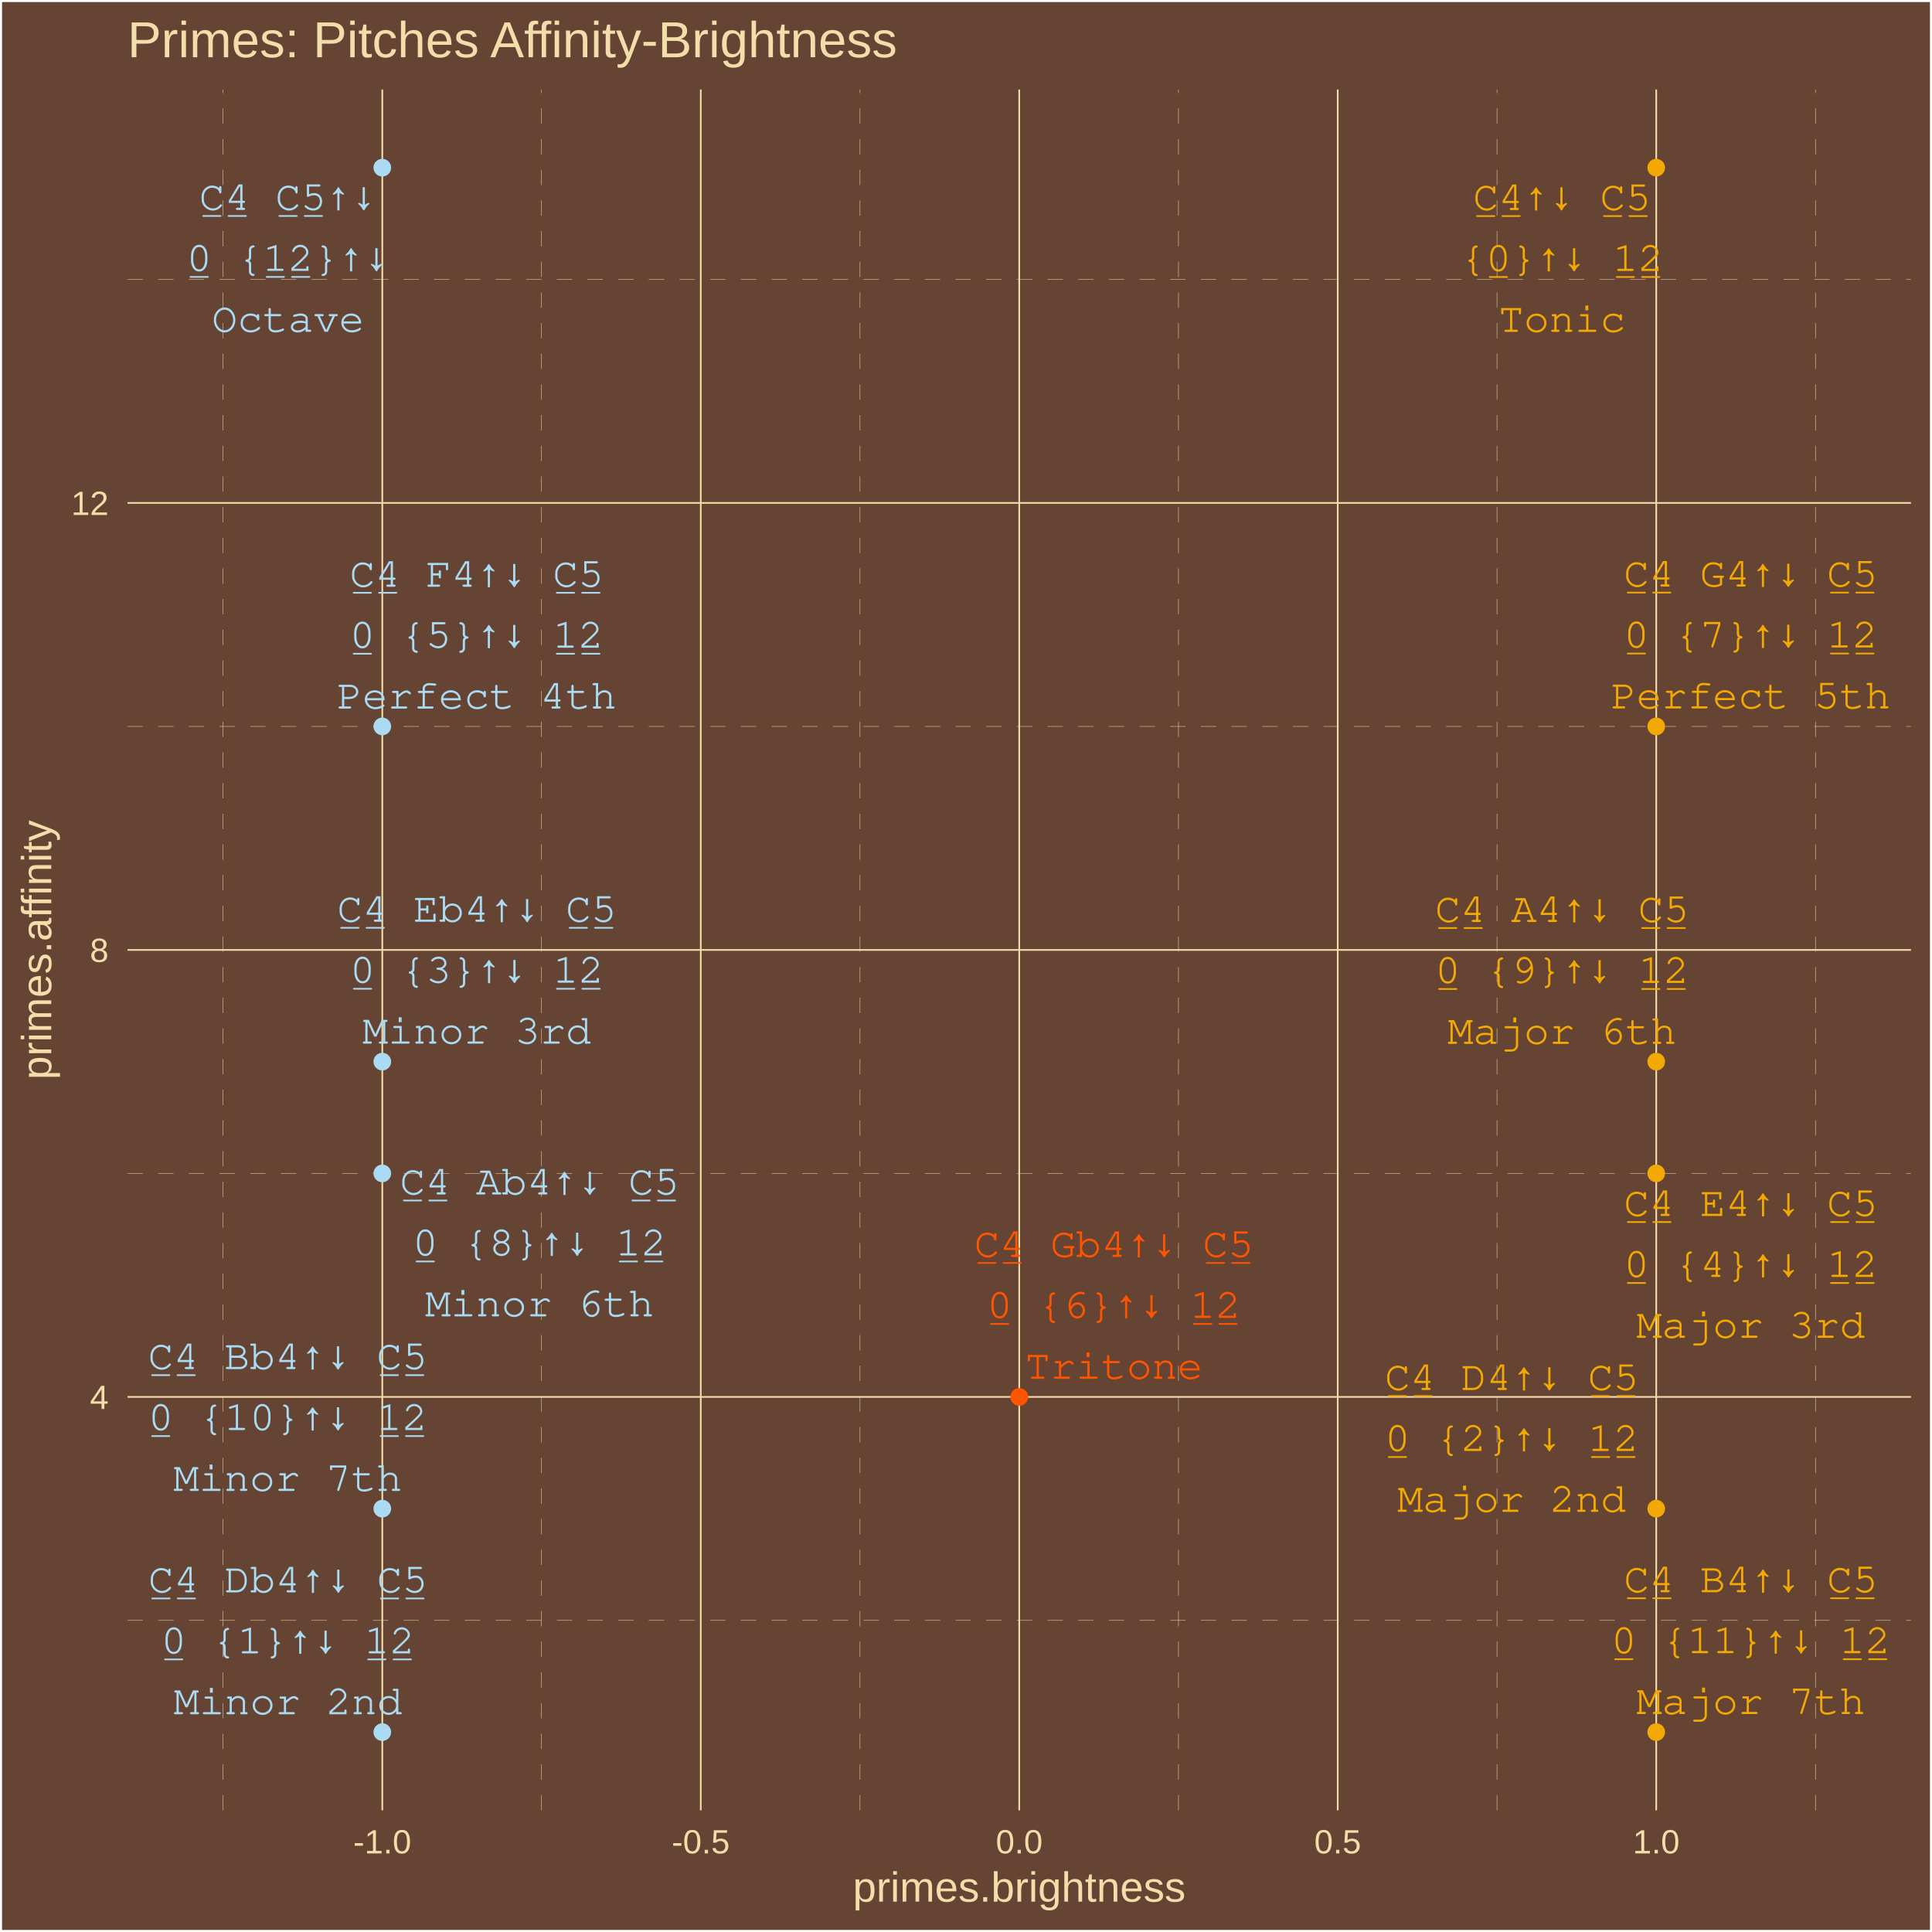
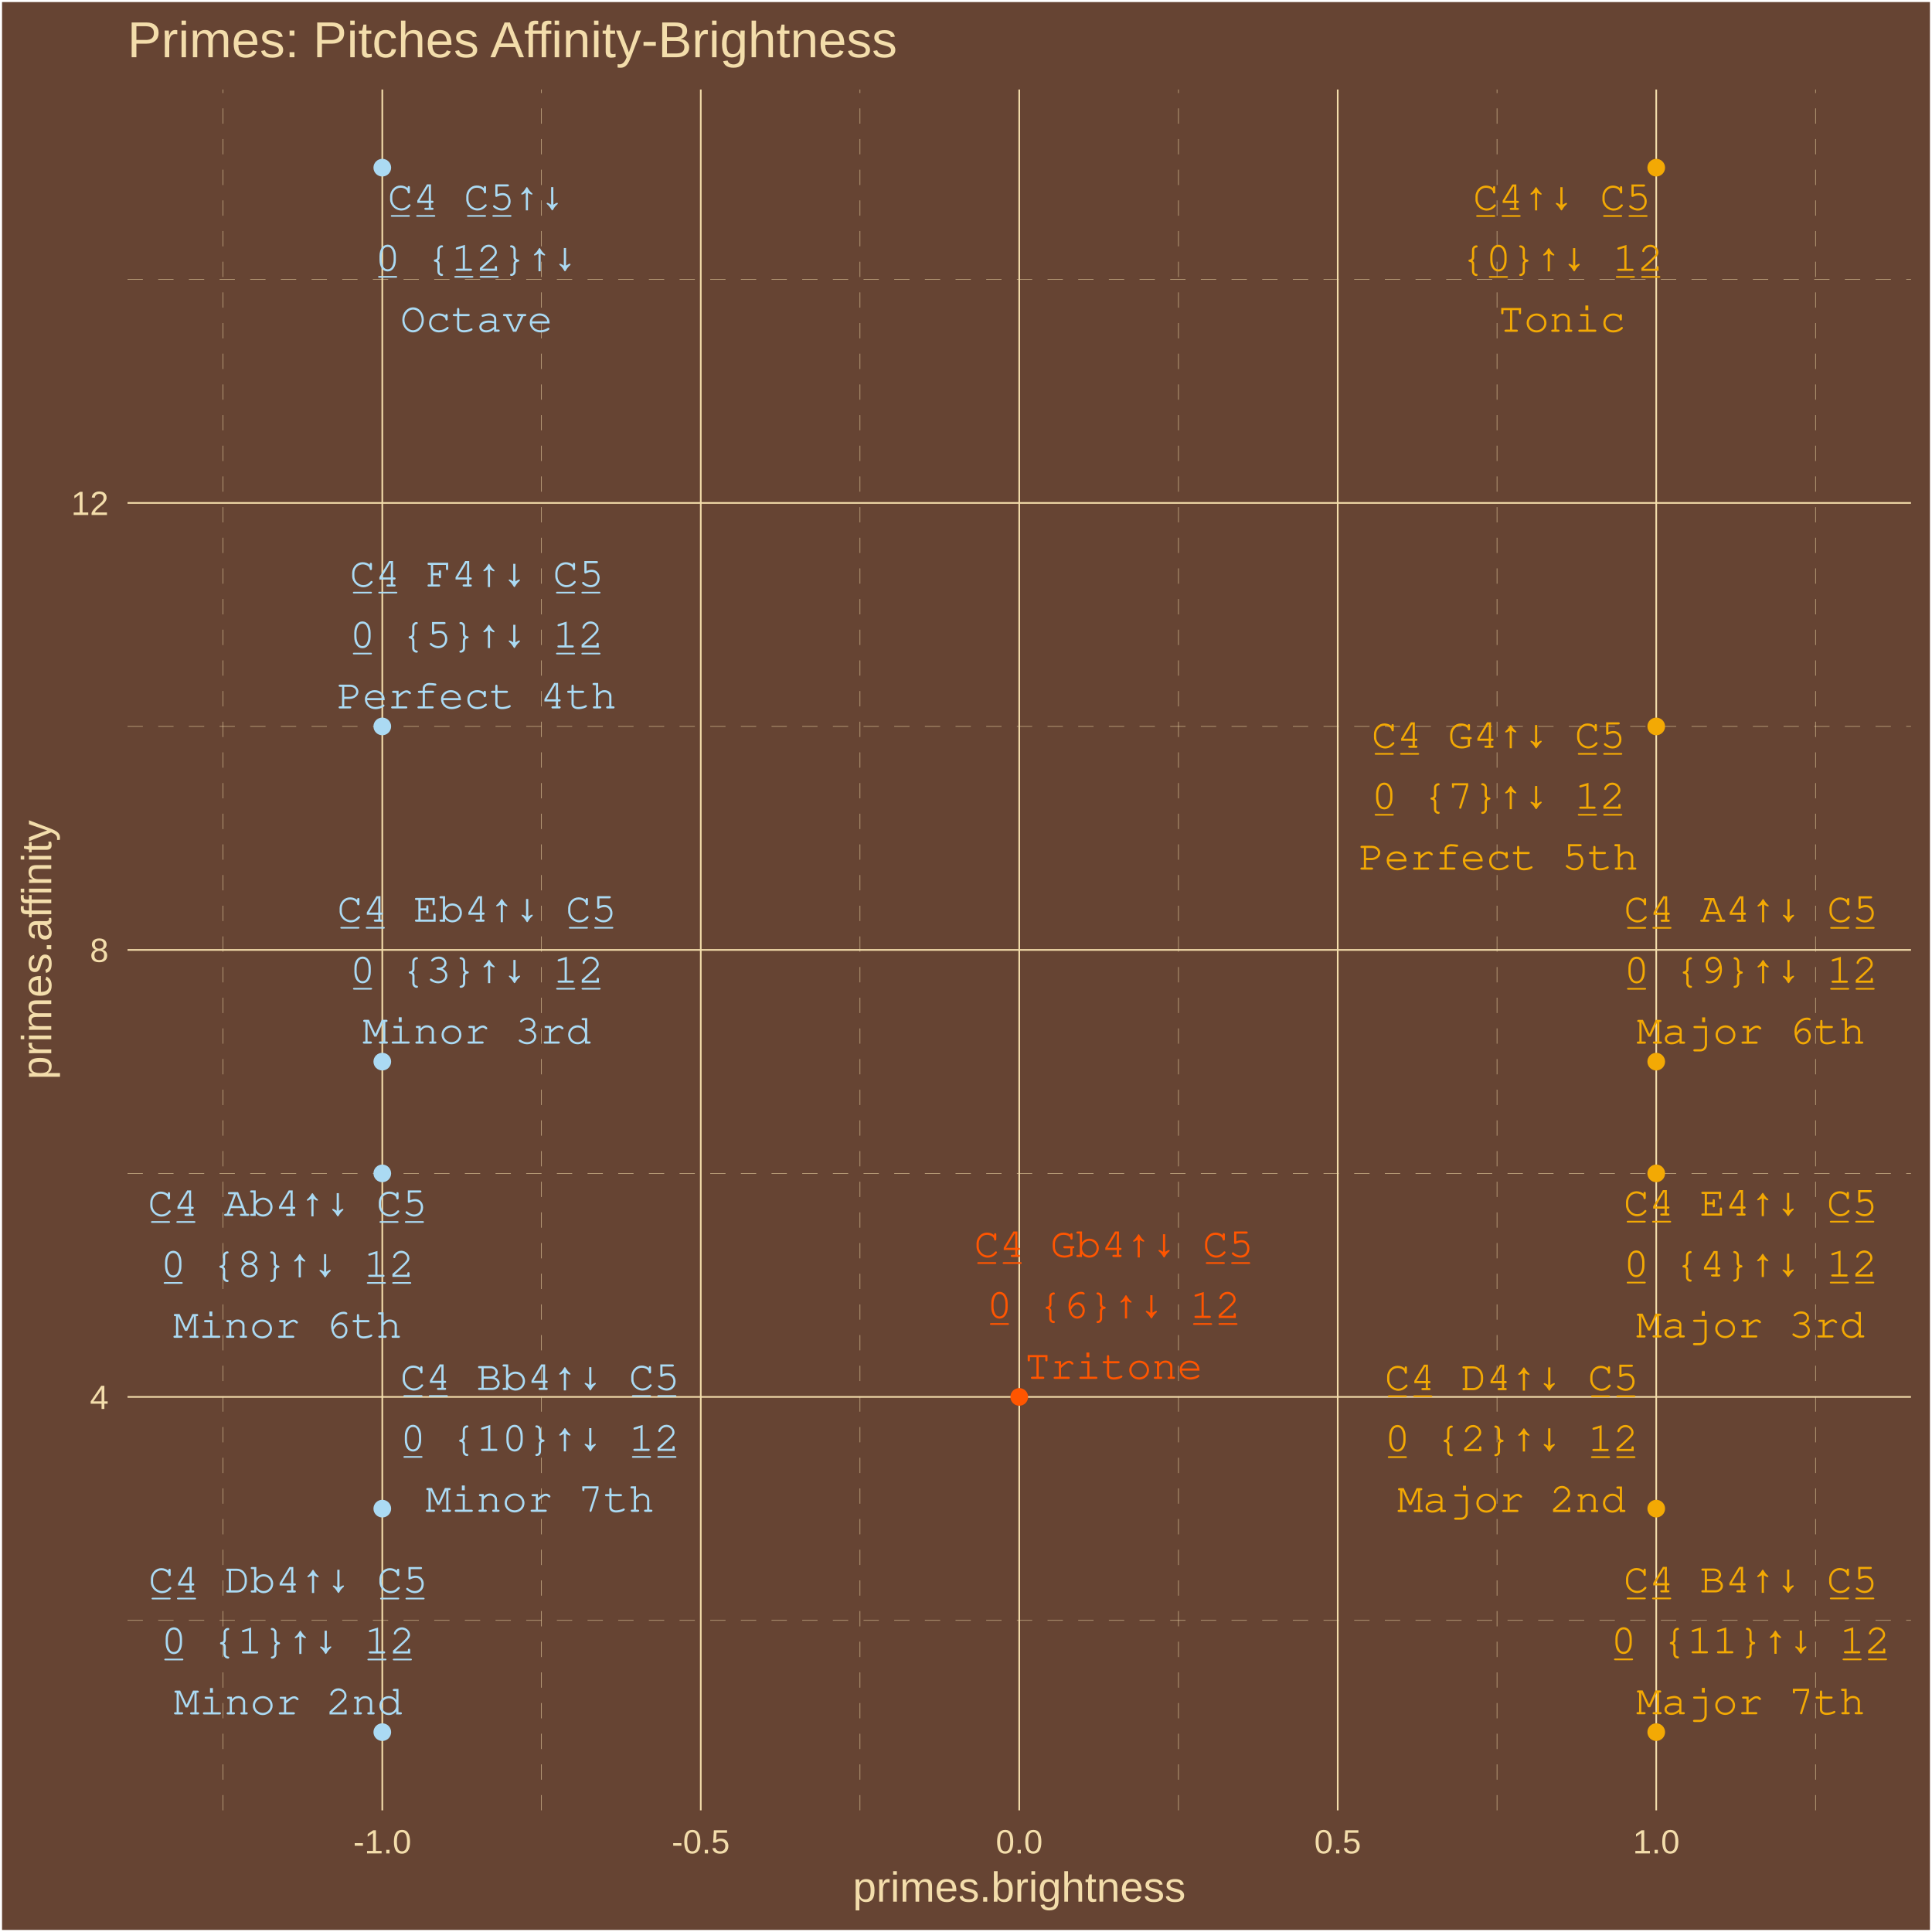
<svg xmlns="http://www.w3.org/2000/svg" class="svglite" width="504.00pt" height="504.00pt" viewBox="0 0 504.00 504.00">
  <defs>
    <style type="text/css">
    .svglite line, .svglite polyline, .svglite polygon, .svglite path, .svglite rect, .svglite circle {
      fill: none;
      stroke: #000000;
      stroke-linecap: round;
      stroke-linejoin: round;
      stroke-miterlimit: 10.00;
    }
    .svglite text {
      white-space: pre;
    }
  </style>
  </defs>
  <rect width="100%" height="100%" style="stroke: none; fill: #664433;" />
  <defs>
    <clipPath id="cpMC4wMHw1MDQuMDB8MC4wMHw1MDQuMDA=">
      <rect x="0.00" y="0.00" width="504.00" height="504.00" />
    </clipPath>
  </defs>
  <g clip-path="url(#cpMC4wMHw1MDQuMDB8MC4wMHw1MDQuMDA=)">
    <rect x="0.00" y="-0" width="504.00" height="504.00" style="stroke-width: 1.07; stroke: #FFFFFF; fill: #664433;" />
  </g>
  <defs>
    <clipPath id="cpMzMuMjd8NDk4LjUyfDIzLjM0fDQ3Mi4yNw==">
      <rect x="33.27" y="23.34" width="465.25" height="448.93" />
    </clipPath>
  </defs>
  <g clip-path="url(#cpMzMuMjd8NDk4LjUyfDIzLjM0fDQ3Mi4yNw==)">
    <rect x="33.27" y="23.34" width="465.25" height="448.93" style="stroke-width: 1.07; stroke: none; fill: #664433;" />
    <polyline points="33.27,422.71 498.52,422.71 " style="stroke-width: 0.11; stroke: #F3DDAB; stroke-dasharray: 4.00,4.00; stroke-linecap: butt;" />
    <polyline points="33.27,306.10 498.52,306.10 " style="stroke-width: 0.11; stroke: #F3DDAB; stroke-dasharray: 4.00,4.00; stroke-linecap: butt;" />
    <polyline points="33.27,189.50 498.52,189.50 " style="stroke-width: 0.11; stroke: #F3DDAB; stroke-dasharray: 4.00,4.00; stroke-linecap: butt;" />
    <polyline points="33.27,72.89 498.52,72.89 " style="stroke-width: 0.11; stroke: #F3DDAB; stroke-dasharray: 4.00,4.00; stroke-linecap: butt;" />
    <polyline points="58.19,472.27 58.19,23.34 " style="stroke-width: 0.11; stroke: #F3DDAB; stroke-dasharray: 4.00,4.00; stroke-linecap: butt;" />
    <polyline points="141.27,472.27 141.27,23.34 " style="stroke-width: 0.11; stroke: #F3DDAB; stroke-dasharray: 4.00,4.00; stroke-linecap: butt;" />
    <polyline points="224.35,472.27 224.35,23.34 " style="stroke-width: 0.11; stroke: #F3DDAB; stroke-dasharray: 4.00,4.00; stroke-linecap: butt;" />
    <polyline points="307.43,472.27 307.43,23.34 " style="stroke-width: 0.11; stroke: #F3DDAB; stroke-dasharray: 4.00,4.00; stroke-linecap: butt;" />
    <polyline points="390.52,472.27 390.52,23.34 " style="stroke-width: 0.11; stroke: #F3DDAB; stroke-dasharray: 4.00,4.00; stroke-linecap: butt;" />
    <polyline points="473.60,472.27 473.60,23.34 " style="stroke-width: 0.11; stroke: #F3DDAB; stroke-dasharray: 4.00,4.00; stroke-linecap: butt;" />
    <polyline points="33.27,364.41 498.52,364.41 " style="stroke-width: 0.43; stroke: #F3DDAB; stroke-linecap: butt;" />
    <polyline points="33.27,247.80 498.52,247.80 " style="stroke-width: 0.43; stroke: #F3DDAB; stroke-linecap: butt;" />
    <polyline points="33.27,131.20 498.52,131.20 " style="stroke-width: 0.43; stroke: #F3DDAB; stroke-linecap: butt;" />
    <polyline points="99.73,472.27 99.73,23.34 " style="stroke-width: 0.43; stroke: #F3DDAB; stroke-linecap: butt;" />
    <polyline points="182.81,472.27 182.81,23.34 " style="stroke-width: 0.43; stroke: #F3DDAB; stroke-linecap: butt;" />
    <polyline points="265.89,472.27 265.89,23.34 " style="stroke-width: 0.43; stroke: #F3DDAB; stroke-linecap: butt;" />
    <polyline points="348.97,472.27 348.97,23.34 " style="stroke-width: 0.43; stroke: #F3DDAB; stroke-linecap: butt;" />
    <polyline points="432.06,472.27 432.06,23.34 " style="stroke-width: 0.43; stroke: #F3DDAB; stroke-linecap: butt;" />
    <circle cx="432.06" cy="43.74" r="1.95" style="stroke-width: 0.71; stroke: #F3A904; fill: #F3A904;" />
    <circle cx="99.73" cy="451.86" r="1.95" style="stroke-width: 0.71; stroke: #ABDAF3; fill: #ABDAF3;" />
    <circle cx="432.06" cy="393.56" r="1.95" style="stroke-width: 0.71; stroke: #F3A904; fill: #F3A904;" />
    <circle cx="99.73" cy="276.95" r="1.95" style="stroke-width: 0.71; stroke: #ABDAF3; fill: #ABDAF3;" />
    <circle cx="432.06" cy="306.10" r="1.95" style="stroke-width: 0.71; stroke: #F3A904; fill: #F3A904;" />
    <circle cx="99.73" cy="189.50" r="1.95" style="stroke-width: 0.71; stroke: #ABDAF3; fill: #ABDAF3;" />
    <circle cx="265.89" cy="364.41" r="1.95" style="stroke-width: 0.71; stroke: #FF5500; fill: #FF5500;" />
    <circle cx="432.06" cy="189.50" r="1.95" style="stroke-width: 0.71; stroke: #F3A904; fill: #F3A904;" />
    <circle cx="99.73" cy="306.10" r="1.95" style="stroke-width: 0.71; stroke: #ABDAF3; fill: #ABDAF3;" />
    <circle cx="432.06" cy="276.95" r="1.95" style="stroke-width: 0.71; stroke: #F3A904; fill: #F3A904;" />
    <circle cx="99.73" cy="393.56" r="1.95" style="stroke-width: 0.71; stroke: #ABDAF3; fill: #ABDAF3;" />
    <circle cx="432.06" cy="451.86" r="1.95" style="stroke-width: 0.71; stroke: #F3A904; fill: #F3A904;" />
    <circle cx="99.73" cy="43.74" r="1.95" style="stroke-width: 0.71; stroke: #ABDAF3; fill: #ABDAF3;" />
-     <text x="407.45" y="54.79" text-anchor="middle" style="font-size: 11.04px; font-weight: 0;fill: #F3A904; font-family: &quot;Courier&quot;;" textLength="46.32px" lengthAdjust="spacingAndGlyphs">C̲4̲↑↓ C̲5̲</text>
-     <text x="407.45" y="70.68" text-anchor="middle" style="font-size: 11.04px; font-weight: 0;fill: #F3A904; font-family: &quot;Courier&quot;;" textLength="52.93px" lengthAdjust="spacingAndGlyphs">{0̲}↑↓ 1̲2̲</text>
-     <text x="407.45" y="86.58" text-anchor="middle" style="font-size: 11.04px; font-weight: 0;fill: #F3A904; font-family: &quot;Courier&quot;;" textLength="33.08px" lengthAdjust="spacingAndGlyphs">Tonic</text>
-     <text x="75.12" y="415.41" text-anchor="middle" style="font-size: 11.04px; font-weight: 0;fill: #ABDAF3; font-family: &quot;Courier&quot;;" textLength="72.78px" lengthAdjust="spacingAndGlyphs">C̲4̲ Db4↑↓ C̲5̲</text>
-     <text x="75.12" y="431.31" text-anchor="middle" style="font-size: 11.04px; font-weight: 0;fill: #ABDAF3; font-family: &quot;Courier&quot;;" textLength="66.17px" lengthAdjust="spacingAndGlyphs">0̲ {1}↑↓ 1̲2̲</text>
-     <text x="75.12" y="447.20" text-anchor="middle" style="font-size: 11.04px; font-weight: 0;fill: #ABDAF3; font-family: &quot;Courier&quot;;" textLength="59.55px" lengthAdjust="spacingAndGlyphs">Minor 2nd</text>
-     <text x="394.36" y="362.61" text-anchor="middle" style="font-size: 11.04px; font-weight: 0;fill: #F3A904; font-family: &quot;Courier&quot;;" textLength="66.17px" lengthAdjust="spacingAndGlyphs">C̲4̲ D4↑↓ C̲5̲</text>
-     <text x="394.36" y="378.51" text-anchor="middle" style="font-size: 11.04px; font-weight: 0;fill: #F3A904; font-family: &quot;Courier&quot;;" textLength="66.17px" lengthAdjust="spacingAndGlyphs">0̲ {2}↑↓ 1̲2̲</text>
-     <text x="394.36" y="394.40" text-anchor="middle" style="font-size: 11.04px; font-weight: 0;fill: #F3A904; font-family: &quot;Courier&quot;;" textLength="59.55px" lengthAdjust="spacingAndGlyphs">Major 2nd</text>
-     <text x="124.38" y="240.46" text-anchor="middle" style="font-size: 11.04px; font-weight: 0;fill: #ABDAF3; font-family: &quot;Courier&quot;;" textLength="72.78px" lengthAdjust="spacingAndGlyphs">C̲4̲ Eb4↑↓ C̲5̲</text>
-     <text x="124.38" y="256.36" text-anchor="middle" style="font-size: 11.04px; font-weight: 0;fill: #ABDAF3; font-family: &quot;Courier&quot;;" textLength="66.17px" lengthAdjust="spacingAndGlyphs">0̲ {3}↑↓ 1̲2̲</text>
-     <text x="124.38" y="272.26" text-anchor="middle" style="font-size: 11.04px; font-weight: 0;fill: #ABDAF3; font-family: &quot;Courier&quot;;" textLength="59.55px" lengthAdjust="spacingAndGlyphs">Minor 3rd</text>
-     <text x="456.72" y="317.21" text-anchor="middle" style="font-size: 11.04px; font-weight: 0;fill: #F3A904; font-family: &quot;Courier&quot;;" textLength="66.17px" lengthAdjust="spacingAndGlyphs">C̲4̲ E4↑↓ C̲5̲</text>
-     <text x="456.72" y="333.11" text-anchor="middle" style="font-size: 11.04px; font-weight: 0;fill: #F3A904; font-family: &quot;Courier&quot;;" textLength="66.17px" lengthAdjust="spacingAndGlyphs">0̲ {4}↑↓ 1̲2̲</text>
-     <text x="456.72" y="349.00" text-anchor="middle" style="font-size: 11.04px; font-weight: 0;fill: #F3A904; font-family: &quot;Courier&quot;;" textLength="59.55px" lengthAdjust="spacingAndGlyphs">Major 3rd</text>
-     <text x="124.33" y="153.06" text-anchor="middle" style="font-size: 11.04px; font-weight: 0;fill: #ABDAF3; font-family: &quot;Courier&quot;;" textLength="66.17px" lengthAdjust="spacingAndGlyphs">C̲4̲ F4↑↓ C̲5̲</text>
-     <text x="124.33" y="168.96" text-anchor="middle" style="font-size: 11.04px; font-weight: 0;fill: #ABDAF3; font-family: &quot;Courier&quot;;" textLength="66.17px" lengthAdjust="spacingAndGlyphs">0̲ {5}↑↓ 1̲2̲</text>
-     <text x="124.33" y="184.85" text-anchor="middle" style="font-size: 11.04px; font-weight: 0;fill: #ABDAF3; font-family: &quot;Courier&quot;;" textLength="72.78px" lengthAdjust="spacingAndGlyphs">Perfect 4th</text>
-     <text x="290.57" y="327.89" text-anchor="middle" style="font-size: 11.04px; font-weight: 0;fill: #FF5500; font-family: &quot;Courier&quot;;" textLength="72.78px" lengthAdjust="spacingAndGlyphs">C̲4̲ Gb4↑↓ C̲5̲</text>
-     <text x="290.57" y="343.79" text-anchor="middle" style="font-size: 11.04px; font-weight: 0;fill: #FF5500; font-family: &quot;Courier&quot;;" textLength="66.17px" lengthAdjust="spacingAndGlyphs">0̲ {6}↑↓ 1̲2̲</text>
-     <text x="290.57" y="359.68" text-anchor="middle" style="font-size: 11.04px; font-weight: 0;fill: #FF5500; font-family: &quot;Courier&quot;;" textLength="46.32px" lengthAdjust="spacingAndGlyphs">Tritone</text>
-     <text x="456.69" y="153.01" text-anchor="middle" style="font-size: 11.04px; font-weight: 0;fill: #F3A904; font-family: &quot;Courier&quot;;" textLength="66.17px" lengthAdjust="spacingAndGlyphs">C̲4̲ G4↑↓ C̲5̲</text>
-     <text x="456.69" y="168.91" text-anchor="middle" style="font-size: 11.04px; font-weight: 0;fill: #F3A904; font-family: &quot;Courier&quot;;" textLength="66.17px" lengthAdjust="spacingAndGlyphs">0̲ {7}↑↓ 1̲2̲</text>
-     <text x="456.69" y="184.81" text-anchor="middle" style="font-size: 11.04px; font-weight: 0;fill: #F3A904; font-family: &quot;Courier&quot;;" textLength="72.78px" lengthAdjust="spacingAndGlyphs">Perfect 5th</text>
-     <text x="140.74" y="311.60" text-anchor="middle" style="font-size: 11.04px; font-weight: 0;fill: #ABDAF3; font-family: &quot;Courier&quot;;" textLength="72.78px" lengthAdjust="spacingAndGlyphs">C̲4̲ Ab4↑↓ C̲5̲</text>
-     <text x="140.74" y="327.50" text-anchor="middle" style="font-size: 11.04px; font-weight: 0;fill: #ABDAF3; font-family: &quot;Courier&quot;;" textLength="66.17px" lengthAdjust="spacingAndGlyphs">0̲ {8}↑↓ 1̲2̲</text>
-     <text x="140.74" y="343.40" text-anchor="middle" style="font-size: 11.04px; font-weight: 0;fill: #ABDAF3; font-family: &quot;Courier&quot;;" textLength="59.55px" lengthAdjust="spacingAndGlyphs">Minor 6th</text>
-     <text x="407.47" y="240.52" text-anchor="middle" style="font-size: 11.04px; font-weight: 0;fill: #F3A904; font-family: &quot;Courier&quot;;" textLength="66.17px" lengthAdjust="spacingAndGlyphs">C̲4̲ A4↑↓ C̲5̲</text>
-     <text x="407.47" y="256.42" text-anchor="middle" style="font-size: 11.04px; font-weight: 0;fill: #F3A904; font-family: &quot;Courier&quot;;" textLength="66.17px" lengthAdjust="spacingAndGlyphs">0̲ {9}↑↓ 1̲2̲</text>
-     <text x="407.47" y="272.32" text-anchor="middle" style="font-size: 11.04px; font-weight: 0;fill: #F3A904; font-family: &quot;Courier&quot;;" textLength="59.55px" lengthAdjust="spacingAndGlyphs">Major 6th</text>
-     <text x="75.05" y="357.15" text-anchor="middle" style="font-size: 11.04px; font-weight: 0;fill: #ABDAF3; font-family: &quot;Courier&quot;;" textLength="72.78px" lengthAdjust="spacingAndGlyphs">C̲4̲ Bb4↑↓ C̲5̲</text>
-     <text x="75.05" y="373.05" text-anchor="middle" style="font-size: 11.04px; font-weight: 0;fill: #ABDAF3; font-family: &quot;Courier&quot;;" textLength="72.78px" lengthAdjust="spacingAndGlyphs">0̲ {10}↑↓ 1̲2̲</text>
-     <text x="75.05" y="388.94" text-anchor="middle" style="font-size: 11.04px; font-weight: 0;fill: #ABDAF3; font-family: &quot;Courier&quot;;" textLength="59.55px" lengthAdjust="spacingAndGlyphs">Minor 7th</text>
-     <text x="456.72" y="415.36" text-anchor="middle" style="font-size: 11.04px; font-weight: 0;fill: #F3A904; font-family: &quot;Courier&quot;;" textLength="66.17px" lengthAdjust="spacingAndGlyphs">C̲4̲ B4↑↓ C̲5̲</text>
-     <text x="456.72" y="431.26" text-anchor="middle" style="font-size: 11.04px; font-weight: 0;fill: #F3A904; font-family: &quot;Courier&quot;;" textLength="72.78px" lengthAdjust="spacingAndGlyphs">0̲ {11}↑↓ 1̲2̲</text>
-     <text x="456.72" y="447.15" text-anchor="middle" style="font-size: 11.04px; font-weight: 0;fill: #F3A904; font-family: &quot;Courier&quot;;" textLength="59.55px" lengthAdjust="spacingAndGlyphs">Major 7th</text>
-     <text x="75.14" y="54.76" text-anchor="middle" style="font-size: 11.04px; font-weight: 0;fill: #ABDAF3; font-family: &quot;Courier&quot;;" textLength="46.32px" lengthAdjust="spacingAndGlyphs">C̲4̲ C̲5̲↑↓</text>
-     <text x="75.14" y="70.66" text-anchor="middle" style="font-size: 11.04px; font-weight: 0;fill: #ABDAF3; font-family: &quot;Courier&quot;;" textLength="52.93px" lengthAdjust="spacingAndGlyphs">0̲ {1̲2̲}↑↓</text>
-     <text x="75.14" y="86.56" text-anchor="middle" style="font-size: 11.04px; font-weight: 0;fill: #ABDAF3; font-family: &quot;Courier&quot;;" textLength="39.70px" lengthAdjust="spacingAndGlyphs">Octave</text>
+     <text x="407.45" y="54.77" text-anchor="middle" style="font-size: 11.04px; font-weight: 0;fill: #F3A904; font-family: &quot;Courier&quot;;" textLength="46.32px" lengthAdjust="spacingAndGlyphs">C̲4̲↑↓ C̲5̲</text>
+     <text x="407.45" y="70.66" text-anchor="middle" style="font-size: 11.04px; font-weight: 0;fill: #F3A904; font-family: &quot;Courier&quot;;" textLength="52.93px" lengthAdjust="spacingAndGlyphs">{0̲}↑↓ 1̲2̲</text>
+     <text x="407.45" y="86.56" text-anchor="middle" style="font-size: 11.04px; font-weight: 0;fill: #F3A904; font-family: &quot;Courier&quot;;" textLength="33.08px" lengthAdjust="spacingAndGlyphs">Tonic</text>
+     <text x="75.15" y="415.44" text-anchor="middle" style="font-size: 11.04px; font-weight: 0;fill: #ABDAF3; font-family: &quot;Courier&quot;;" textLength="72.78px" lengthAdjust="spacingAndGlyphs">C̲4̲ Db4↑↓ C̲5̲</text>
+     <text x="75.15" y="431.34" text-anchor="middle" style="font-size: 11.04px; font-weight: 0;fill: #ABDAF3; font-family: &quot;Courier&quot;;" textLength="66.17px" lengthAdjust="spacingAndGlyphs">0̲ {1}↑↓ 1̲2̲</text>
+     <text x="75.15" y="447.24" text-anchor="middle" style="font-size: 11.04px; font-weight: 0;fill: #ABDAF3; font-family: &quot;Courier&quot;;" textLength="59.55px" lengthAdjust="spacingAndGlyphs">Minor 2nd</text>
+     <text x="394.34" y="362.65" text-anchor="middle" style="font-size: 11.04px; font-weight: 0;fill: #F3A904; font-family: &quot;Courier&quot;;" textLength="66.17px" lengthAdjust="spacingAndGlyphs">C̲4̲ D4↑↓ C̲5̲</text>
+     <text x="394.34" y="378.54" text-anchor="middle" style="font-size: 11.04px; font-weight: 0;fill: #F3A904; font-family: &quot;Courier&quot;;" textLength="66.17px" lengthAdjust="spacingAndGlyphs">0̲ {2}↑↓ 1̲2̲</text>
+     <text x="394.34" y="394.44" text-anchor="middle" style="font-size: 11.04px; font-weight: 0;fill: #F3A904; font-family: &quot;Courier&quot;;" textLength="59.55px" lengthAdjust="spacingAndGlyphs">Major 2nd</text>
+     <text x="124.39" y="240.45" text-anchor="middle" style="font-size: 11.04px; font-weight: 0;fill: #ABDAF3; font-family: &quot;Courier&quot;;" textLength="72.78px" lengthAdjust="spacingAndGlyphs">C̲4̲ Eb4↑↓ C̲5̲</text>
+     <text x="124.39" y="256.35" text-anchor="middle" style="font-size: 11.04px; font-weight: 0;fill: #ABDAF3; font-family: &quot;Courier&quot;;" textLength="66.17px" lengthAdjust="spacingAndGlyphs">0̲ {3}↑↓ 1̲2̲</text>
+     <text x="124.39" y="272.25" text-anchor="middle" style="font-size: 11.04px; font-weight: 0;fill: #ABDAF3; font-family: &quot;Courier&quot;;" textLength="59.55px" lengthAdjust="spacingAndGlyphs">Minor 3rd</text>
+     <text x="456.65" y="317.12" text-anchor="middle" style="font-size: 11.04px; font-weight: 0;fill: #F3A904; font-family: &quot;Courier&quot;;" textLength="66.17px" lengthAdjust="spacingAndGlyphs">C̲4̲ E4↑↓ C̲5̲</text>
+     <text x="456.65" y="333.01" text-anchor="middle" style="font-size: 11.04px; font-weight: 0;fill: #F3A904; font-family: &quot;Courier&quot;;" textLength="66.17px" lengthAdjust="spacingAndGlyphs">0̲ {4}↑↓ 1̲2̲</text>
+     <text x="456.65" y="348.91" text-anchor="middle" style="font-size: 11.04px; font-weight: 0;fill: #F3A904; font-family: &quot;Courier&quot;;" textLength="59.55px" lengthAdjust="spacingAndGlyphs">Major 3rd</text>
+     <text x="124.35" y="153.02" text-anchor="middle" style="font-size: 11.04px; font-weight: 0;fill: #ABDAF3; font-family: &quot;Courier&quot;;" textLength="66.17px" lengthAdjust="spacingAndGlyphs">C̲4̲ F4↑↓ C̲5̲</text>
+     <text x="124.35" y="168.92" text-anchor="middle" style="font-size: 11.04px; font-weight: 0;fill: #ABDAF3; font-family: &quot;Courier&quot;;" textLength="66.17px" lengthAdjust="spacingAndGlyphs">0̲ {5}↑↓ 1̲2̲</text>
+     <text x="124.35" y="184.82" text-anchor="middle" style="font-size: 11.04px; font-weight: 0;fill: #ABDAF3; font-family: &quot;Courier&quot;;" textLength="72.78px" lengthAdjust="spacingAndGlyphs">Perfect 4th</text>
+     <text x="290.54" y="327.91" text-anchor="middle" style="font-size: 11.04px; font-weight: 0;fill: #FF5500; font-family: &quot;Courier&quot;;" textLength="72.78px" lengthAdjust="spacingAndGlyphs">C̲4̲ Gb4↑↓ C̲5̲</text>
+     <text x="290.54" y="343.81" text-anchor="middle" style="font-size: 11.04px; font-weight: 0;fill: #FF5500; font-family: &quot;Courier&quot;;" textLength="66.17px" lengthAdjust="spacingAndGlyphs">0̲ {6}↑↓ 1̲2̲</text>
+     <text x="290.54" y="359.71" text-anchor="middle" style="font-size: 11.04px; font-weight: 0;fill: #FF5500; font-family: &quot;Courier&quot;;" textLength="46.32px" lengthAdjust="spacingAndGlyphs">Tritone</text>
+     <text x="390.91" y="195.08" text-anchor="middle" style="font-size: 11.04px; font-weight: 0;fill: #F3A904; font-family: &quot;Courier&quot;;" textLength="66.17px" lengthAdjust="spacingAndGlyphs">C̲4̲ G4↑↓ C̲5̲</text>
+     <text x="390.91" y="210.97" text-anchor="middle" style="font-size: 11.04px; font-weight: 0;fill: #F3A904; font-family: &quot;Courier&quot;;" textLength="66.17px" lengthAdjust="spacingAndGlyphs">0̲ {7}↑↓ 1̲2̲</text>
+     <text x="390.91" y="226.87" text-anchor="middle" style="font-size: 11.04px; font-weight: 0;fill: #F3A904; font-family: &quot;Courier&quot;;" textLength="72.78px" lengthAdjust="spacingAndGlyphs">Perfect 5th</text>
+     <text x="74.99" y="317.20" text-anchor="middle" style="font-size: 11.04px; font-weight: 0;fill: #ABDAF3; font-family: &quot;Courier&quot;;" textLength="72.78px" lengthAdjust="spacingAndGlyphs">C̲4̲ Ab4↑↓ C̲5̲</text>
+     <text x="74.99" y="333.10" text-anchor="middle" style="font-size: 11.04px; font-weight: 0;fill: #ABDAF3; font-family: &quot;Courier&quot;;" textLength="66.17px" lengthAdjust="spacingAndGlyphs">0̲ {8}↑↓ 1̲2̲</text>
+     <text x="74.99" y="349.00" text-anchor="middle" style="font-size: 11.04px; font-weight: 0;fill: #ABDAF3; font-family: &quot;Courier&quot;;" textLength="59.55px" lengthAdjust="spacingAndGlyphs">Minor 6th</text>
+     <text x="456.74" y="240.47" text-anchor="middle" style="font-size: 11.04px; font-weight: 0;fill: #F3A904; font-family: &quot;Courier&quot;;" textLength="66.17px" lengthAdjust="spacingAndGlyphs">C̲4̲ A4↑↓ C̲5̲</text>
+     <text x="456.74" y="256.37" text-anchor="middle" style="font-size: 11.04px; font-weight: 0;fill: #F3A904; font-family: &quot;Courier&quot;;" textLength="66.17px" lengthAdjust="spacingAndGlyphs">0̲ {9}↑↓ 1̲2̲</text>
+     <text x="456.74" y="272.27" text-anchor="middle" style="font-size: 11.04px; font-weight: 0;fill: #F3A904; font-family: &quot;Courier&quot;;" textLength="59.55px" lengthAdjust="spacingAndGlyphs">Major 6th</text>
+     <text x="140.85" y="362.59" text-anchor="middle" style="font-size: 11.04px; font-weight: 0;fill: #ABDAF3; font-family: &quot;Courier&quot;;" textLength="72.78px" lengthAdjust="spacingAndGlyphs">C̲4̲ Bb4↑↓ C̲5̲</text>
+     <text x="140.85" y="378.49" text-anchor="middle" style="font-size: 11.04px; font-weight: 0;fill: #ABDAF3; font-family: &quot;Courier&quot;;" textLength="72.78px" lengthAdjust="spacingAndGlyphs">0̲ {10}↑↓ 1̲2̲</text>
+     <text x="140.85" y="394.39" text-anchor="middle" style="font-size: 11.04px; font-weight: 0;fill: #ABDAF3; font-family: &quot;Courier&quot;;" textLength="59.55px" lengthAdjust="spacingAndGlyphs">Minor 7th</text>
+     <text x="456.66" y="415.40" text-anchor="middle" style="font-size: 11.04px; font-weight: 0;fill: #F3A904; font-family: &quot;Courier&quot;;" textLength="66.17px" lengthAdjust="spacingAndGlyphs">C̲4̲ B4↑↓ C̲5̲</text>
+     <text x="456.66" y="431.30" text-anchor="middle" style="font-size: 11.04px; font-weight: 0;fill: #F3A904; font-family: &quot;Courier&quot;;" textLength="72.78px" lengthAdjust="spacingAndGlyphs">0̲ {11}↑↓ 1̲2̲</text>
+     <text x="456.66" y="447.20" text-anchor="middle" style="font-size: 11.04px; font-weight: 0;fill: #F3A904; font-family: &quot;Courier&quot;;" textLength="59.55px" lengthAdjust="spacingAndGlyphs">Major 7th</text>
+     <text x="124.31" y="54.75" text-anchor="middle" style="font-size: 11.04px; font-weight: 0;fill: #ABDAF3; font-family: &quot;Courier&quot;;" textLength="46.32px" lengthAdjust="spacingAndGlyphs">C̲4̲ C̲5̲↑↓</text>
+     <text x="124.31" y="70.64" text-anchor="middle" style="font-size: 11.04px; font-weight: 0;fill: #ABDAF3; font-family: &quot;Courier&quot;;" textLength="52.93px" lengthAdjust="spacingAndGlyphs">0̲ {1̲2̲}↑↓</text>
+     <text x="124.31" y="86.54" text-anchor="middle" style="font-size: 11.04px; font-weight: 0;fill: #ABDAF3; font-family: &quot;Courier&quot;;" textLength="39.70px" lengthAdjust="spacingAndGlyphs">Octave</text>
  </g>
  <g clip-path="url(#cpMC4wMHw1MDQuMDB8MC4wMHw1MDQuMDA=)">
    <text x="28.34" y="367.56" text-anchor="end" style="font-size: 8.80px;fill: #F3DDAB; font-family: &quot;Arial&quot;;" textLength="4.90px" lengthAdjust="spacingAndGlyphs">4</text>
    <text x="28.34" y="250.95" text-anchor="end" style="font-size: 8.80px;fill: #F3DDAB; font-family: &quot;Arial&quot;;" textLength="4.90px" lengthAdjust="spacingAndGlyphs">8</text>
    <text x="28.34" y="134.35" text-anchor="end" style="font-size: 8.80px;fill: #F3DDAB; font-family: &quot;Arial&quot;;" textLength="9.79px" lengthAdjust="spacingAndGlyphs">12</text>
    <text x="99.73" y="483.50" text-anchor="middle" style="font-size: 8.80px;fill: #F3DDAB; font-family: &quot;Arial&quot;;" textLength="15.16px" lengthAdjust="spacingAndGlyphs">-1.0</text>
    <text x="182.81" y="483.50" text-anchor="middle" style="font-size: 8.80px;fill: #F3DDAB; font-family: &quot;Arial&quot;;" textLength="15.16px" lengthAdjust="spacingAndGlyphs">-0.5</text>
    <text x="265.89" y="483.50" text-anchor="middle" style="font-size: 8.80px;fill: #F3DDAB; font-family: &quot;Arial&quot;;" textLength="12.23px" lengthAdjust="spacingAndGlyphs">0.0</text>
    <text x="348.97" y="483.50" text-anchor="middle" style="font-size: 8.80px;fill: #F3DDAB; font-family: &quot;Arial&quot;;" textLength="12.23px" lengthAdjust="spacingAndGlyphs">0.5</text>
    <text x="432.06" y="483.50" text-anchor="middle" style="font-size: 8.80px;fill: #F3DDAB; font-family: &quot;Arial&quot;;" textLength="12.23px" lengthAdjust="spacingAndGlyphs">1.0</text>
    <text x="265.89" y="496.09" text-anchor="middle" style="font-size: 11.00px;fill: #F3DDAB; font-family: &quot;Arial&quot;;" textLength="86.82px" lengthAdjust="spacingAndGlyphs">primes.brightness</text>
    <text transform="translate(13.37,247.80) rotate(-90)" text-anchor="middle" style="font-size: 11.00px;fill: #F3DDAB; font-family: &quot;Arial&quot;;" textLength="67.85px" lengthAdjust="spacingAndGlyphs">primes.affinity</text>
    <text x="33.27" y="14.94" style="font-size: 13.20px;fill: #F3DDAB; font-family: &quot;Arial&quot;;" textLength="201.59px" lengthAdjust="spacingAndGlyphs">Primes: Pitches Affinity-Brightness</text>
  </g>
</svg>
